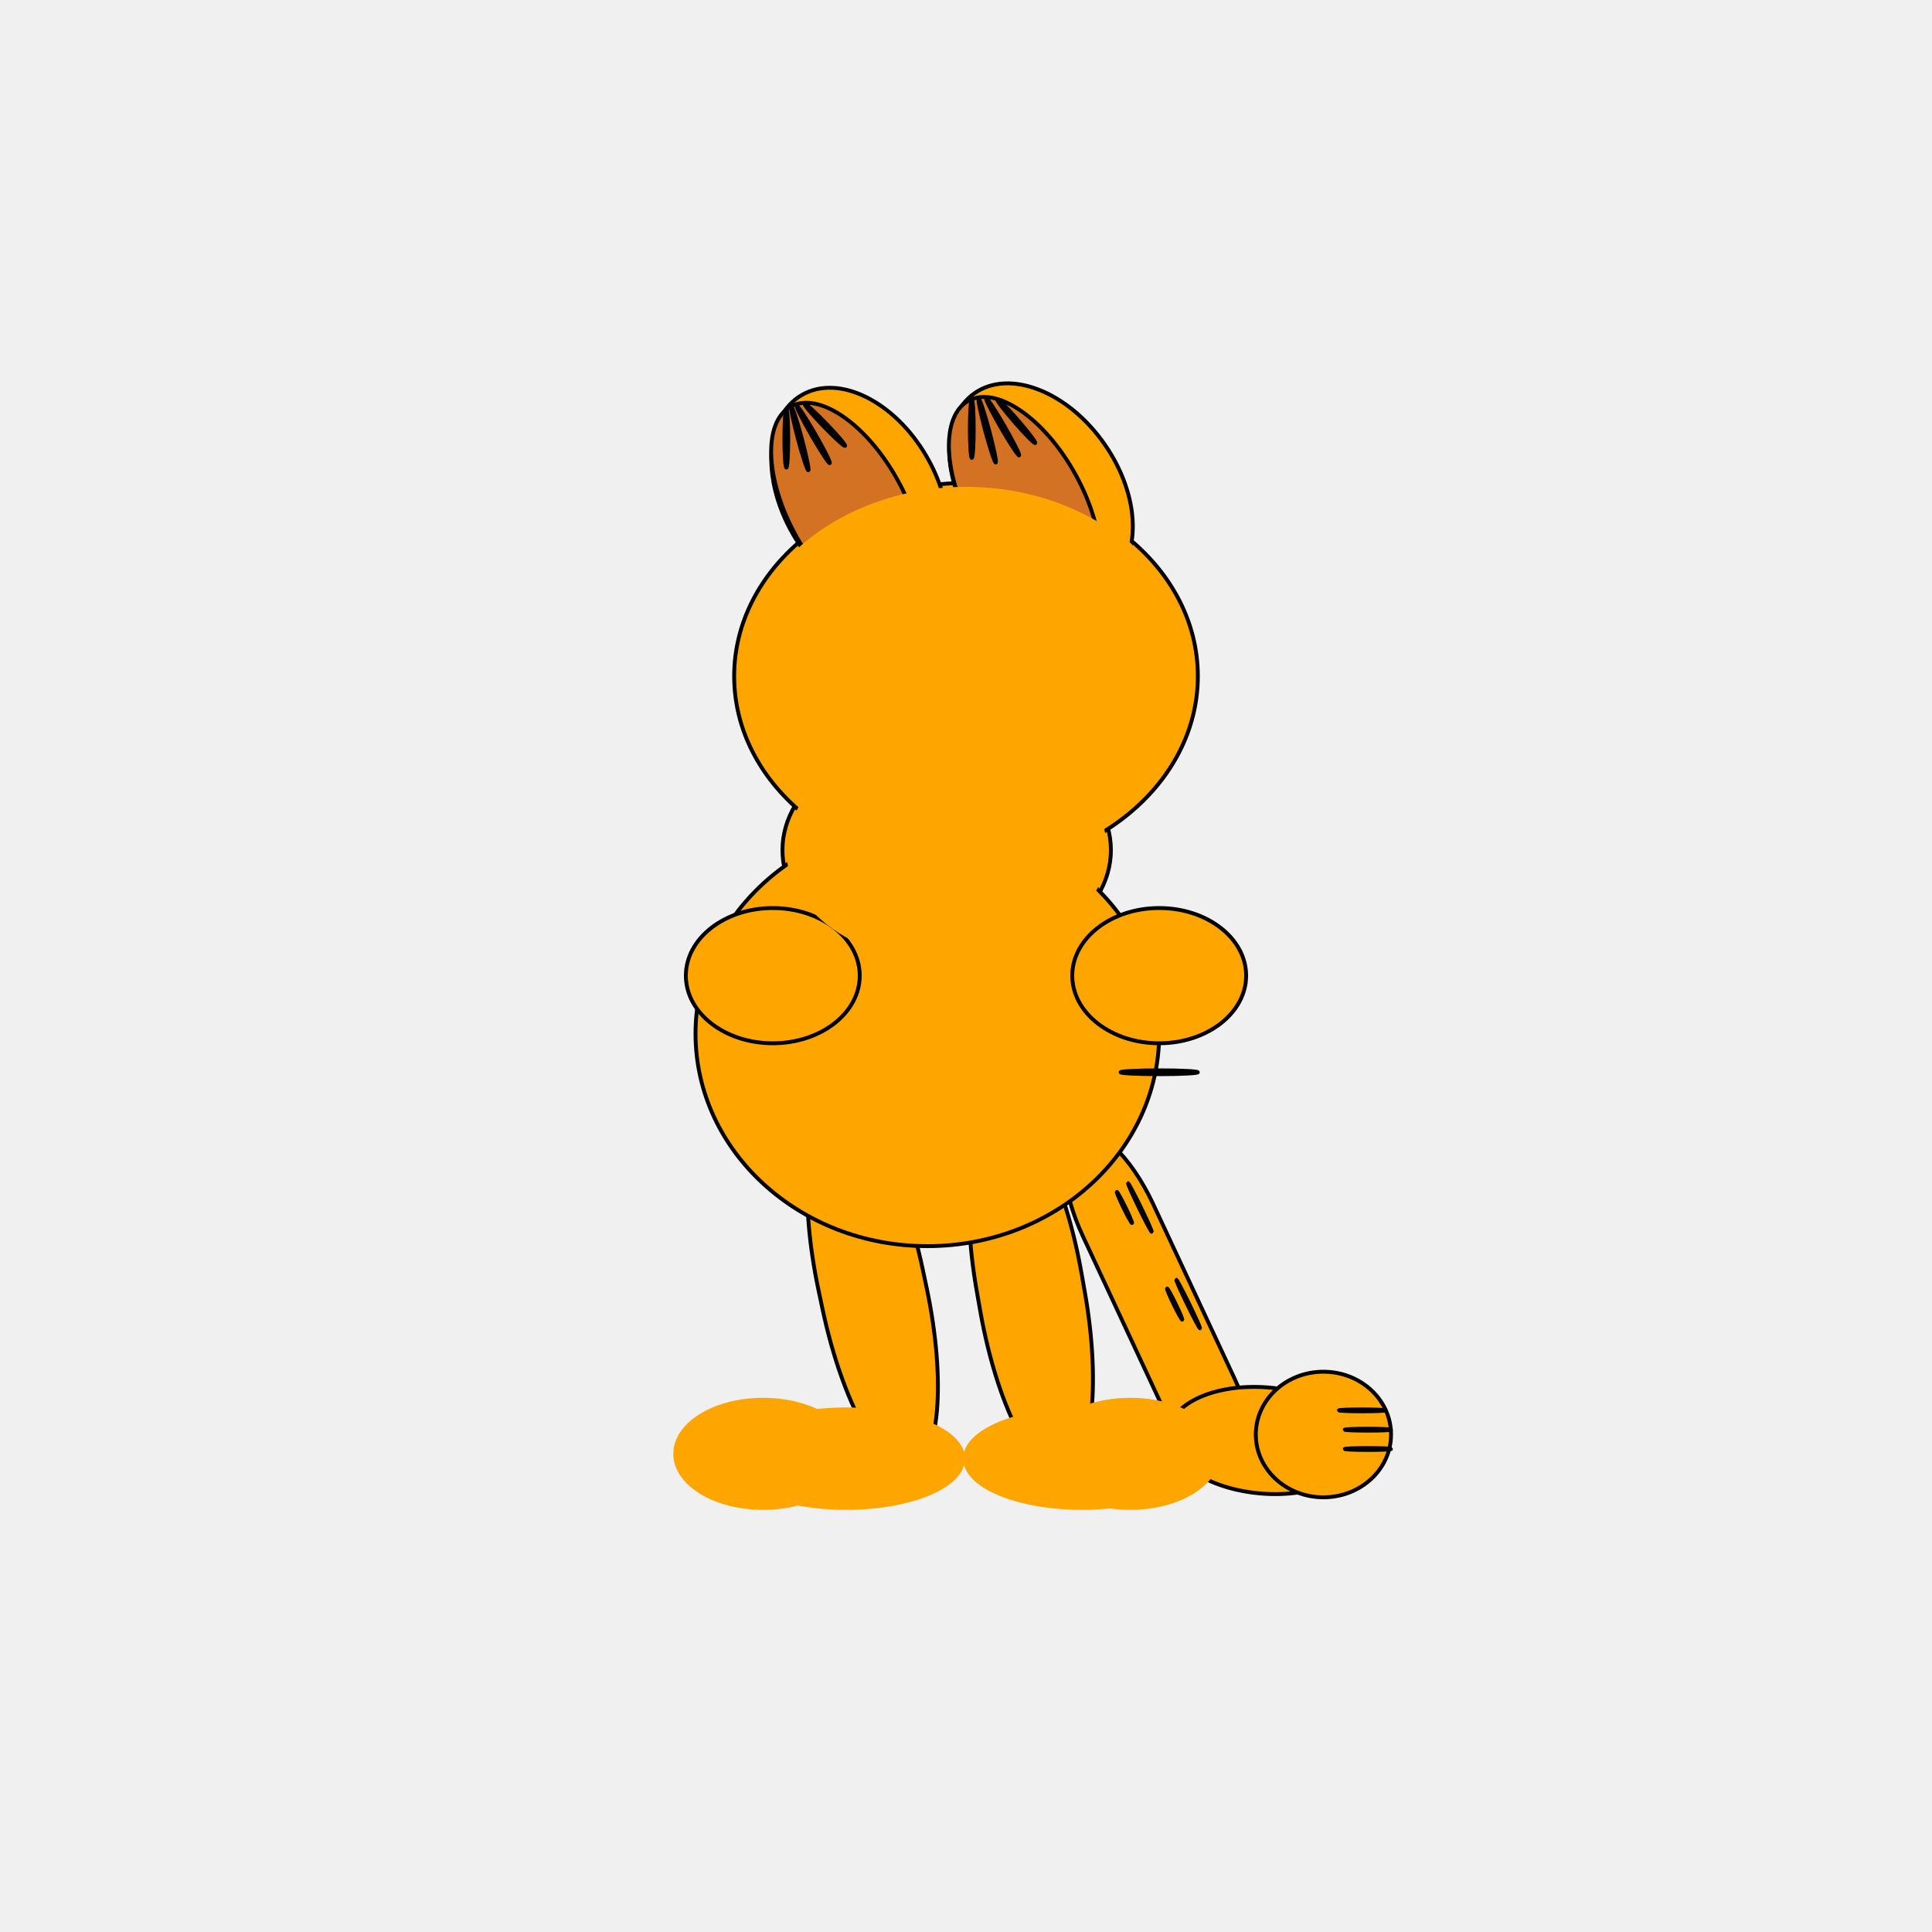
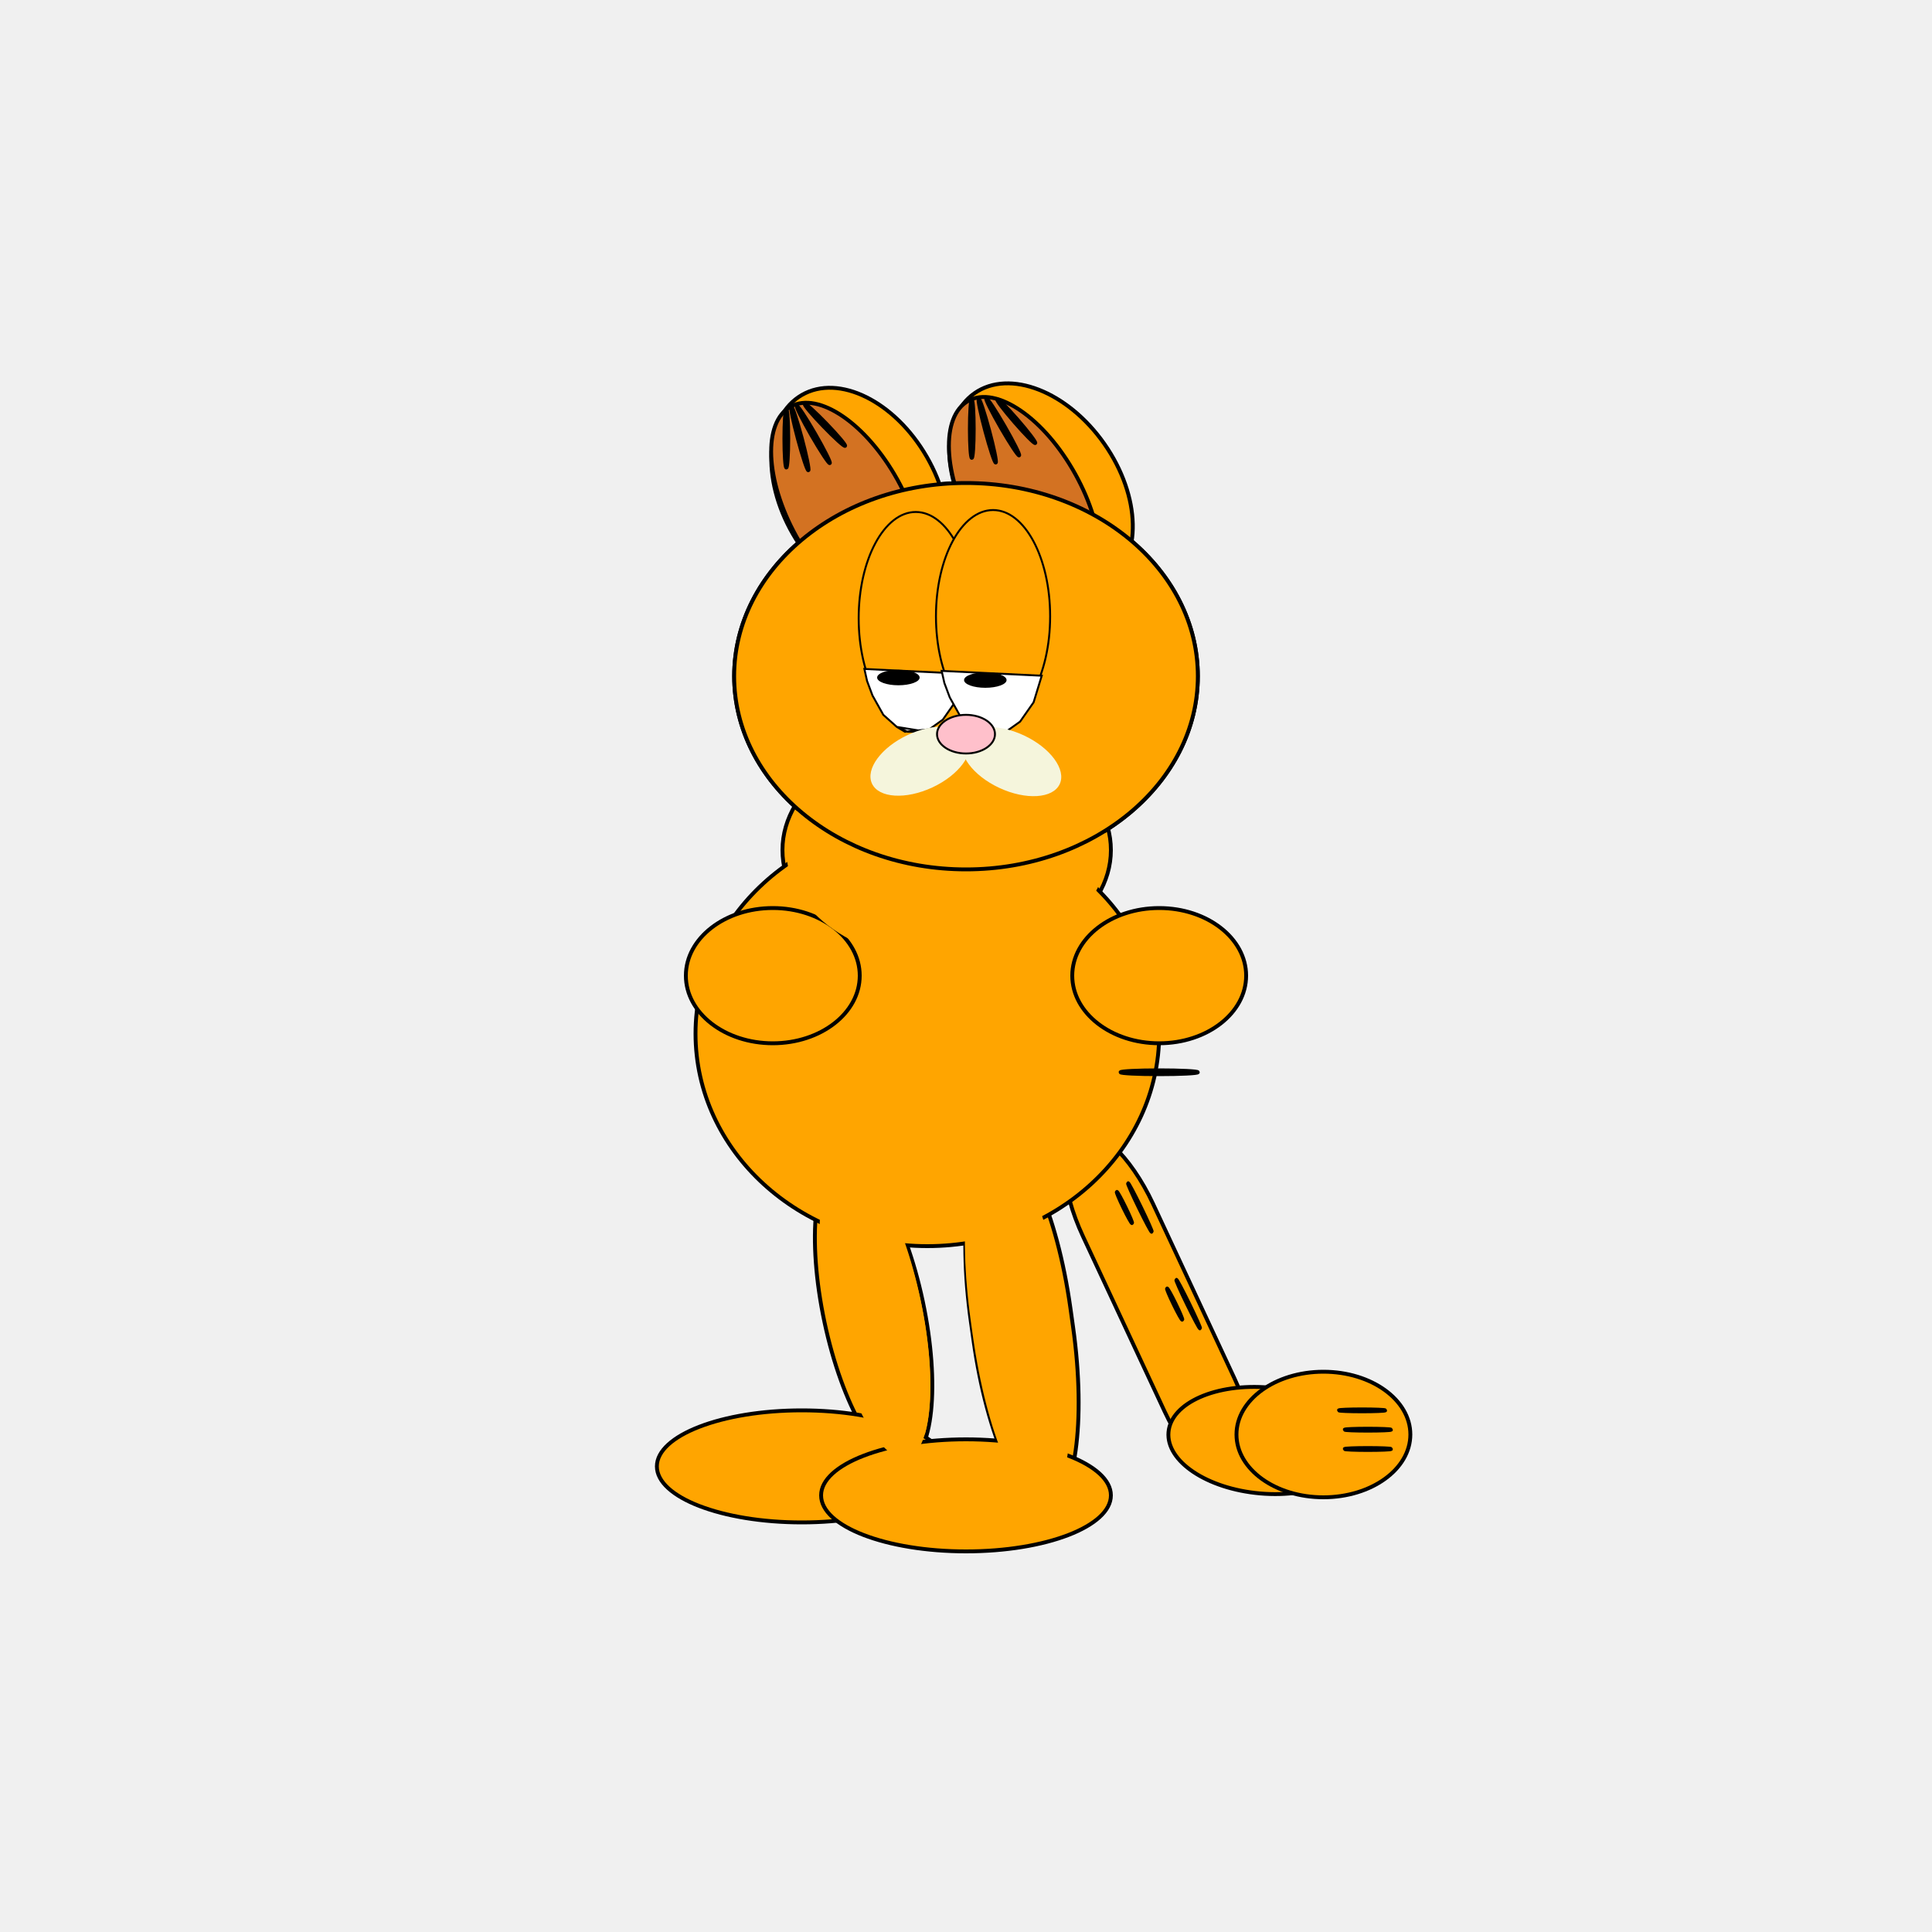
<svg xmlns="http://www.w3.org/2000/svg" width="1000" height="1000" color="black">
  <ellipse rx="85" ry="60" cx="490" cy="440" style="fill:orange;stroke:black;stroke-width:2" />
  <rect width="200" height="40" x="415" y="520" rx="50" ry="100" fill="orange " style="fill:orange;stroke:black;stroke-width:2" transform="rotate(65 450 675)" />
  <rect width="100" height="55" x="610" y="700" rx="50" ry="100" fill="orange " style="fill:orange;stroke:black;stroke-width:2" transform="rotate(5 450 675)" />
-   <rect width="70" height="65" x="650" y="710" rx="50" ry="100" fill="orange " style="fill:orange;stroke:black;stroke-width:2" transform="rotate(0 450 675)" />
+   <rect width="90" height="65" x="640" y="710" rx="50" ry="100" fill="orange " style="fill:orange;stroke:black;stroke-width:2" transform="rotate(0 450 675)" />
  <ellipse rx="12" ry="0.5" cx="705" cy="730" style="fill:black;stroke:black;stroke-width:2" />
  <ellipse rx="12" ry="0.5" cx="708" cy="740" style="fill:black;stroke:black;stroke-width:2" />
  <ellipse rx="12" ry="0.5" cx="708" cy="750" style="fill:black;stroke:black;stroke-width:2" />
-   <rect width="55" height="190" x="405" y="580" rx="40" ry="90" fill="orange " style="fill:orange;stroke:black;stroke-width:2" transform="rotate(-12 405 580)" />
-   <rect width="55" height="190" x="490" y="580" rx="40" ry="90" fill="orange " style="fill:orange;stroke:black;stroke-width:2" transform="rotate(-10 490 580)" />
+   <rect width="52" height="160" x="410" y="605" rx="40" ry="90" fill="orange " style="fill:orange;stroke:black;stroke-width:2" transform="rotate(-12 415 605)" />
+   <rect width="52" height="190" x="490" y="595" rx="40" ry="90" fill="orange " style="fill:orange;stroke:black;stroke-width:2" transform="rotate(-8 490 595)" />
  <ellipse rx="120" ry="110" cx="480" cy="535" style="fill:orange;stroke:black;stroke-width:2" />as

  
  <ellipse rx="20" ry="1" cx="600" cy="555" style="fill:black;stroke:black;stroke-width:2" transform="rotate(0 526 218)" />
-   <rect width="120" height="50" x="378" y="730" rx="90" ry="50" fill="orange " style="fill:orange;stroke:orange;stroke-width:3" />
-   <rect width="90" height="55" x="350" y="725" rx="90" ry="50" fill="orange " style="fill:orange;stroke:orange;stroke-width:3" />
-   <rect width="120" height="50" x="500" y="730" rx="90" ry="50" fill="orange " style="fill:orange;stroke:orange;stroke-width:3" />
-   <rect width="90" height="55" x="540" y="725" rx="90" ry="50" fill="orange " style="fill:orange;stroke:orange;stroke-width:3" />
+   <rect width="150" height="58" x="340" y="730" rx="90" ry="50" fill="orange " style="fill:orange;stroke:black;stroke-width:2" />
+   <rect width="150" height="58" x="425" y="745" rx="90" ry="50" fill="orange " style="fill:orange;stroke:black;stroke-width:2" />
  <ellipse rx="45" ry="35" cx="400" cy="505" style="fill:orange;stroke:black;stroke-width:2" />
  <ellipse rx="45" ry="35" cx="600" cy="505" style="fill:orange;stroke:black;stroke-width:2" />
  <ellipse rx="120" ry="100" cx="500" cy="350" style="fill:orange;stroke:black;stroke-width:2" />
  <ellipse rx="14" ry="0.5" cx="615" cy="675" style="fill:black;stroke:black;stroke-width:2" transform="rotate(64 615 675)" />
  <ellipse rx="9" ry="0.5" cx="608" cy="675" style="fill:black;stroke:black;stroke-width:2" transform="rotate(64 608 675)" />
  <ellipse rx="14" ry="0.5" cx="590" cy="625" style="fill:black;stroke:black;stroke-width:2" transform="rotate(64 590 625)" />
  <ellipse rx="9" ry="0.5" cx="582" cy="625" style="fill:black;stroke:black;stroke-width:2" transform="rotate(64 582 625)" />
  <rect width="80" height="120" x="615" y="250" rx="150" ry="500" fill="orange " style="fill:orange;stroke:black;stroke-width:2" transform="rotate(-30 450 675)" />
  <rect width="60" height="120" x="383" y="225" rx="150" ry="100" fill="orange " style="fill:#D37222FF;stroke:black;stroke-width:2" transform="rotate(-29 383 225)" />
  <ellipse rx="15" ry="1" cx="407" cy="227" style="fill:black;stroke:black;stroke-width:2" transform="rotate(90 407 227)" />
  <ellipse rx="17" ry="1" cx="414" cy="227" style="fill:black;stroke:black;stroke-width:2" transform="rotate(75 414 227)" />
  <ellipse rx="17" ry="1" cx="421" cy="225" style="fill:black;stroke:black;stroke-width:2" transform="rotate(60 421 225)" />
  <ellipse rx="15" ry="1" cx="427" cy="220" style="fill:black;stroke:black;stroke-width:2" transform="rotate(46 427 220)" />
  <rect width="80" height="120" x="725" y="320" rx="150" ry="500" fill="orange " style="fill:orange;stroke:black;stroke-width:2" transform="rotate(-35 450 675)" />
  <rect width="60" height="120" x="475" y="222" rx="150" ry="100" fill="orange " style="fill:#D37222FF;stroke:black;stroke-width:2" transform="rotate(-29 475 222)" />
  <ellipse rx="15" ry="1" cx="503" cy="222" style="fill:black;stroke:black;stroke-width:2" transform="rotate(90 503 222)" />
  <ellipse rx="17" ry="1" cx="511" cy="223" style="fill:black;stroke:black;stroke-width:2" transform="rotate(75 511 223)" />
  <ellipse rx="17" ry="1" cx="519" cy="221" style="fill:black;stroke:black;stroke-width:2" transform="rotate(60 519 221)" />
  <ellipse rx="15" ry="1" cx="526" cy="218" style="fill:black;stroke:black;stroke-width:2" transform="rotate(49 526 218)" />
  <ellipse rx="83" ry="58" cx="490" cy="440" style="fill:orange;stroke:none;stroke-width:2" />
  <ellipse rx="118" ry="98" cx="500" cy="350" style="fill:orange;stroke:none;stroke-width:2" />
  <ellipse rx="30" ry="60" cx="572" cy="335" style="fill:orange;stroke:none;stroke-width:2" />
+   <rect width="48" height="158" x="413" y="605" rx="40" ry="90" fill="orange " style="fill:orange;stroke:none;stroke-width:2" transform="rotate(-12 413 605)" />
+   <rect width="48" height="188" x="490" y="595" rx="40" ry="90" fill="orange " style="fill:orange;stroke:none;stroke-width:2" transform="rotate(-8 490 595)" />
+   <ellipse rx="120" ry="100" cx="500" cy="350" style="fill:orange;stroke:black;stroke-width:2" />
+   <ellipse rx="29.55" ry="55" cx="474" cy="320" fill="orange" stroke="black" stroke-width="1" />
+   <polygon points="   479.6,378.75 472.6,378.75 469.8,378.75 464.2,376.25    457.2,370.0 451.6,360.0 448.8,352.5 447.4,346.25    499.2,348.75 495.0,362.5 488.0,372.5 481.0,377.5    468.4,378.75 464.2,376.25" fill="white" stroke="black" stroke-width="1" />
+   <ellipse rx="11" ry="4" cx="465" cy="350.7" fill="black" />
+   <g transform="translate(-15,1)">
+     <ellipse rx="29.55" ry="55" cx="529" cy="318" fill="orange" stroke="black" stroke-width="1" />
+     <polygon points=" 534.6,378.75 527.6,378.75 524.8,378.75 519.2,376.25      512.2,370.0 506.6,360.0 503.8,352.5 502.4,346.25      554.2,348.75 550.0,362.5 543.0,372.5 536.0,377.5      523.4,378.75 519.2,376.25     " fill="white" stroke="black" stroke-width="1" />
+     <ellipse rx="11" ry="4" cx="525" cy="351" fill="black" />
+   </g>
+   <rect width="55" height="30" x="505" y="369" rx="30" ry="30" fill="beige" transform="rotate(25 505 369)" />
+   <rect width="55" height="30" x="445" y="392" rx="30" ry="30" fill="beige" transform="rotate(-25 445 392)" />
+   <ellipse rx="15" ry="10" cx="500" cy="380" fill="pink" stroke="black" stroke-width="1" />
</svg>
